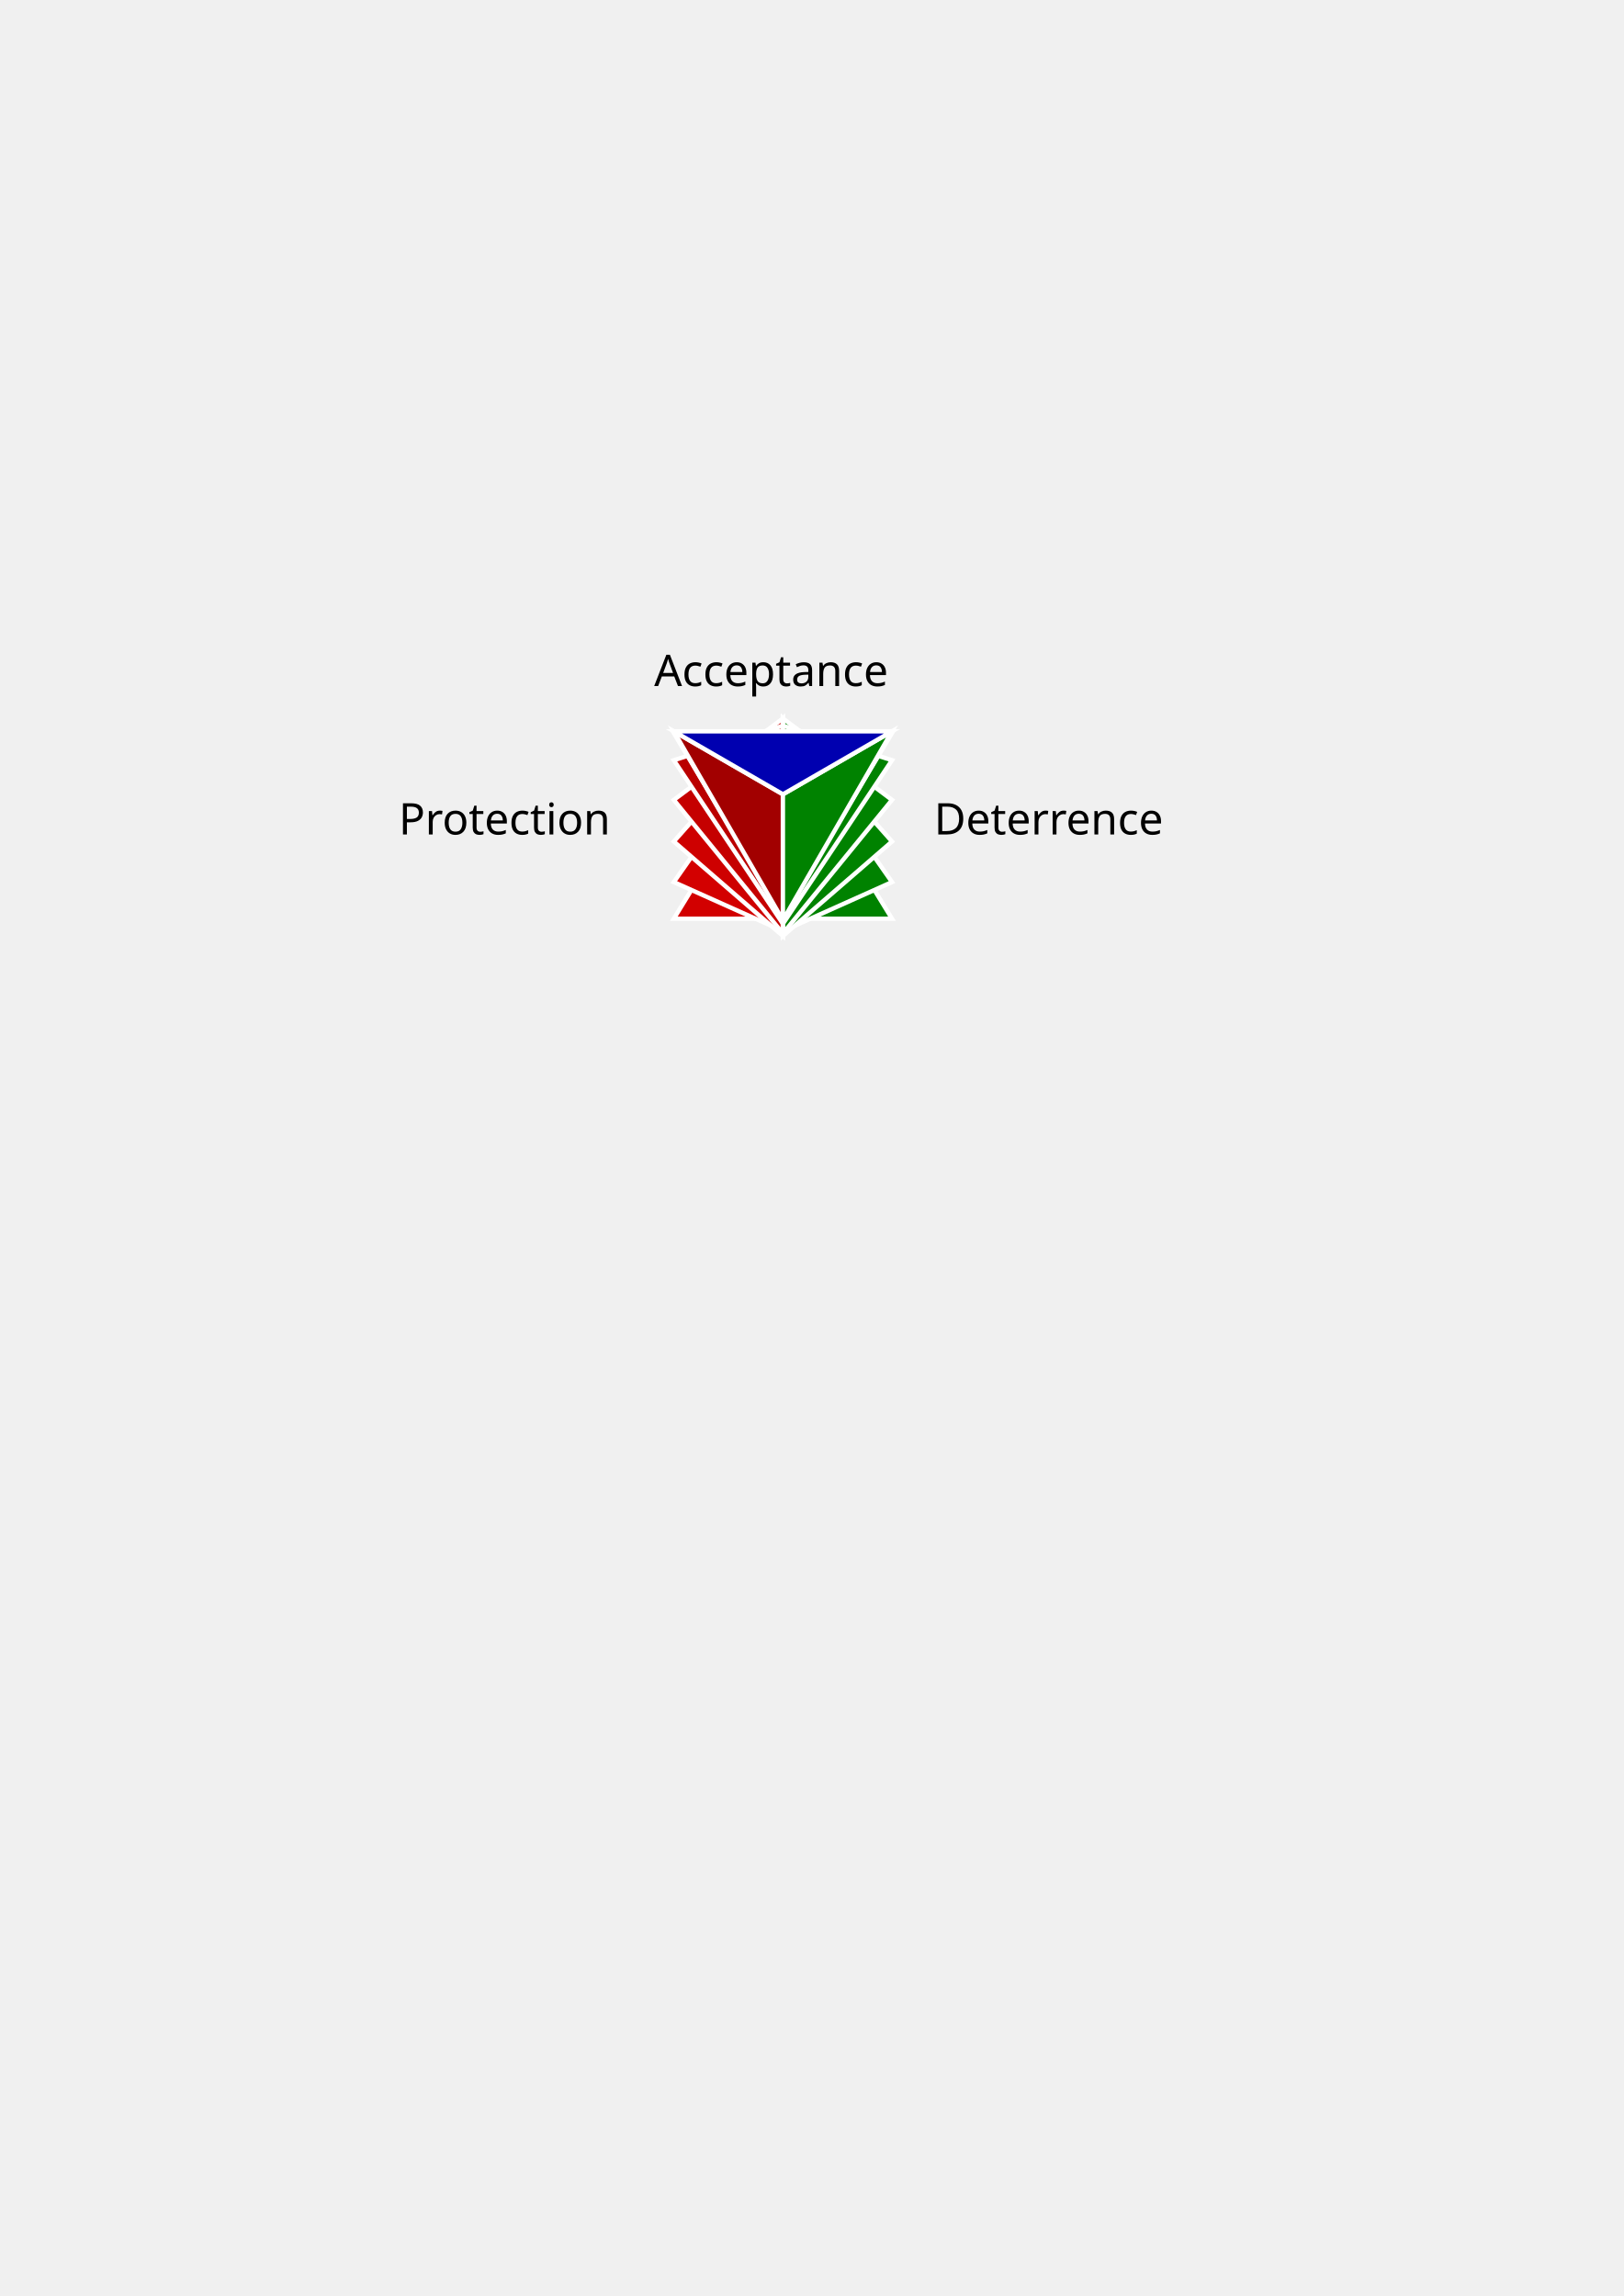
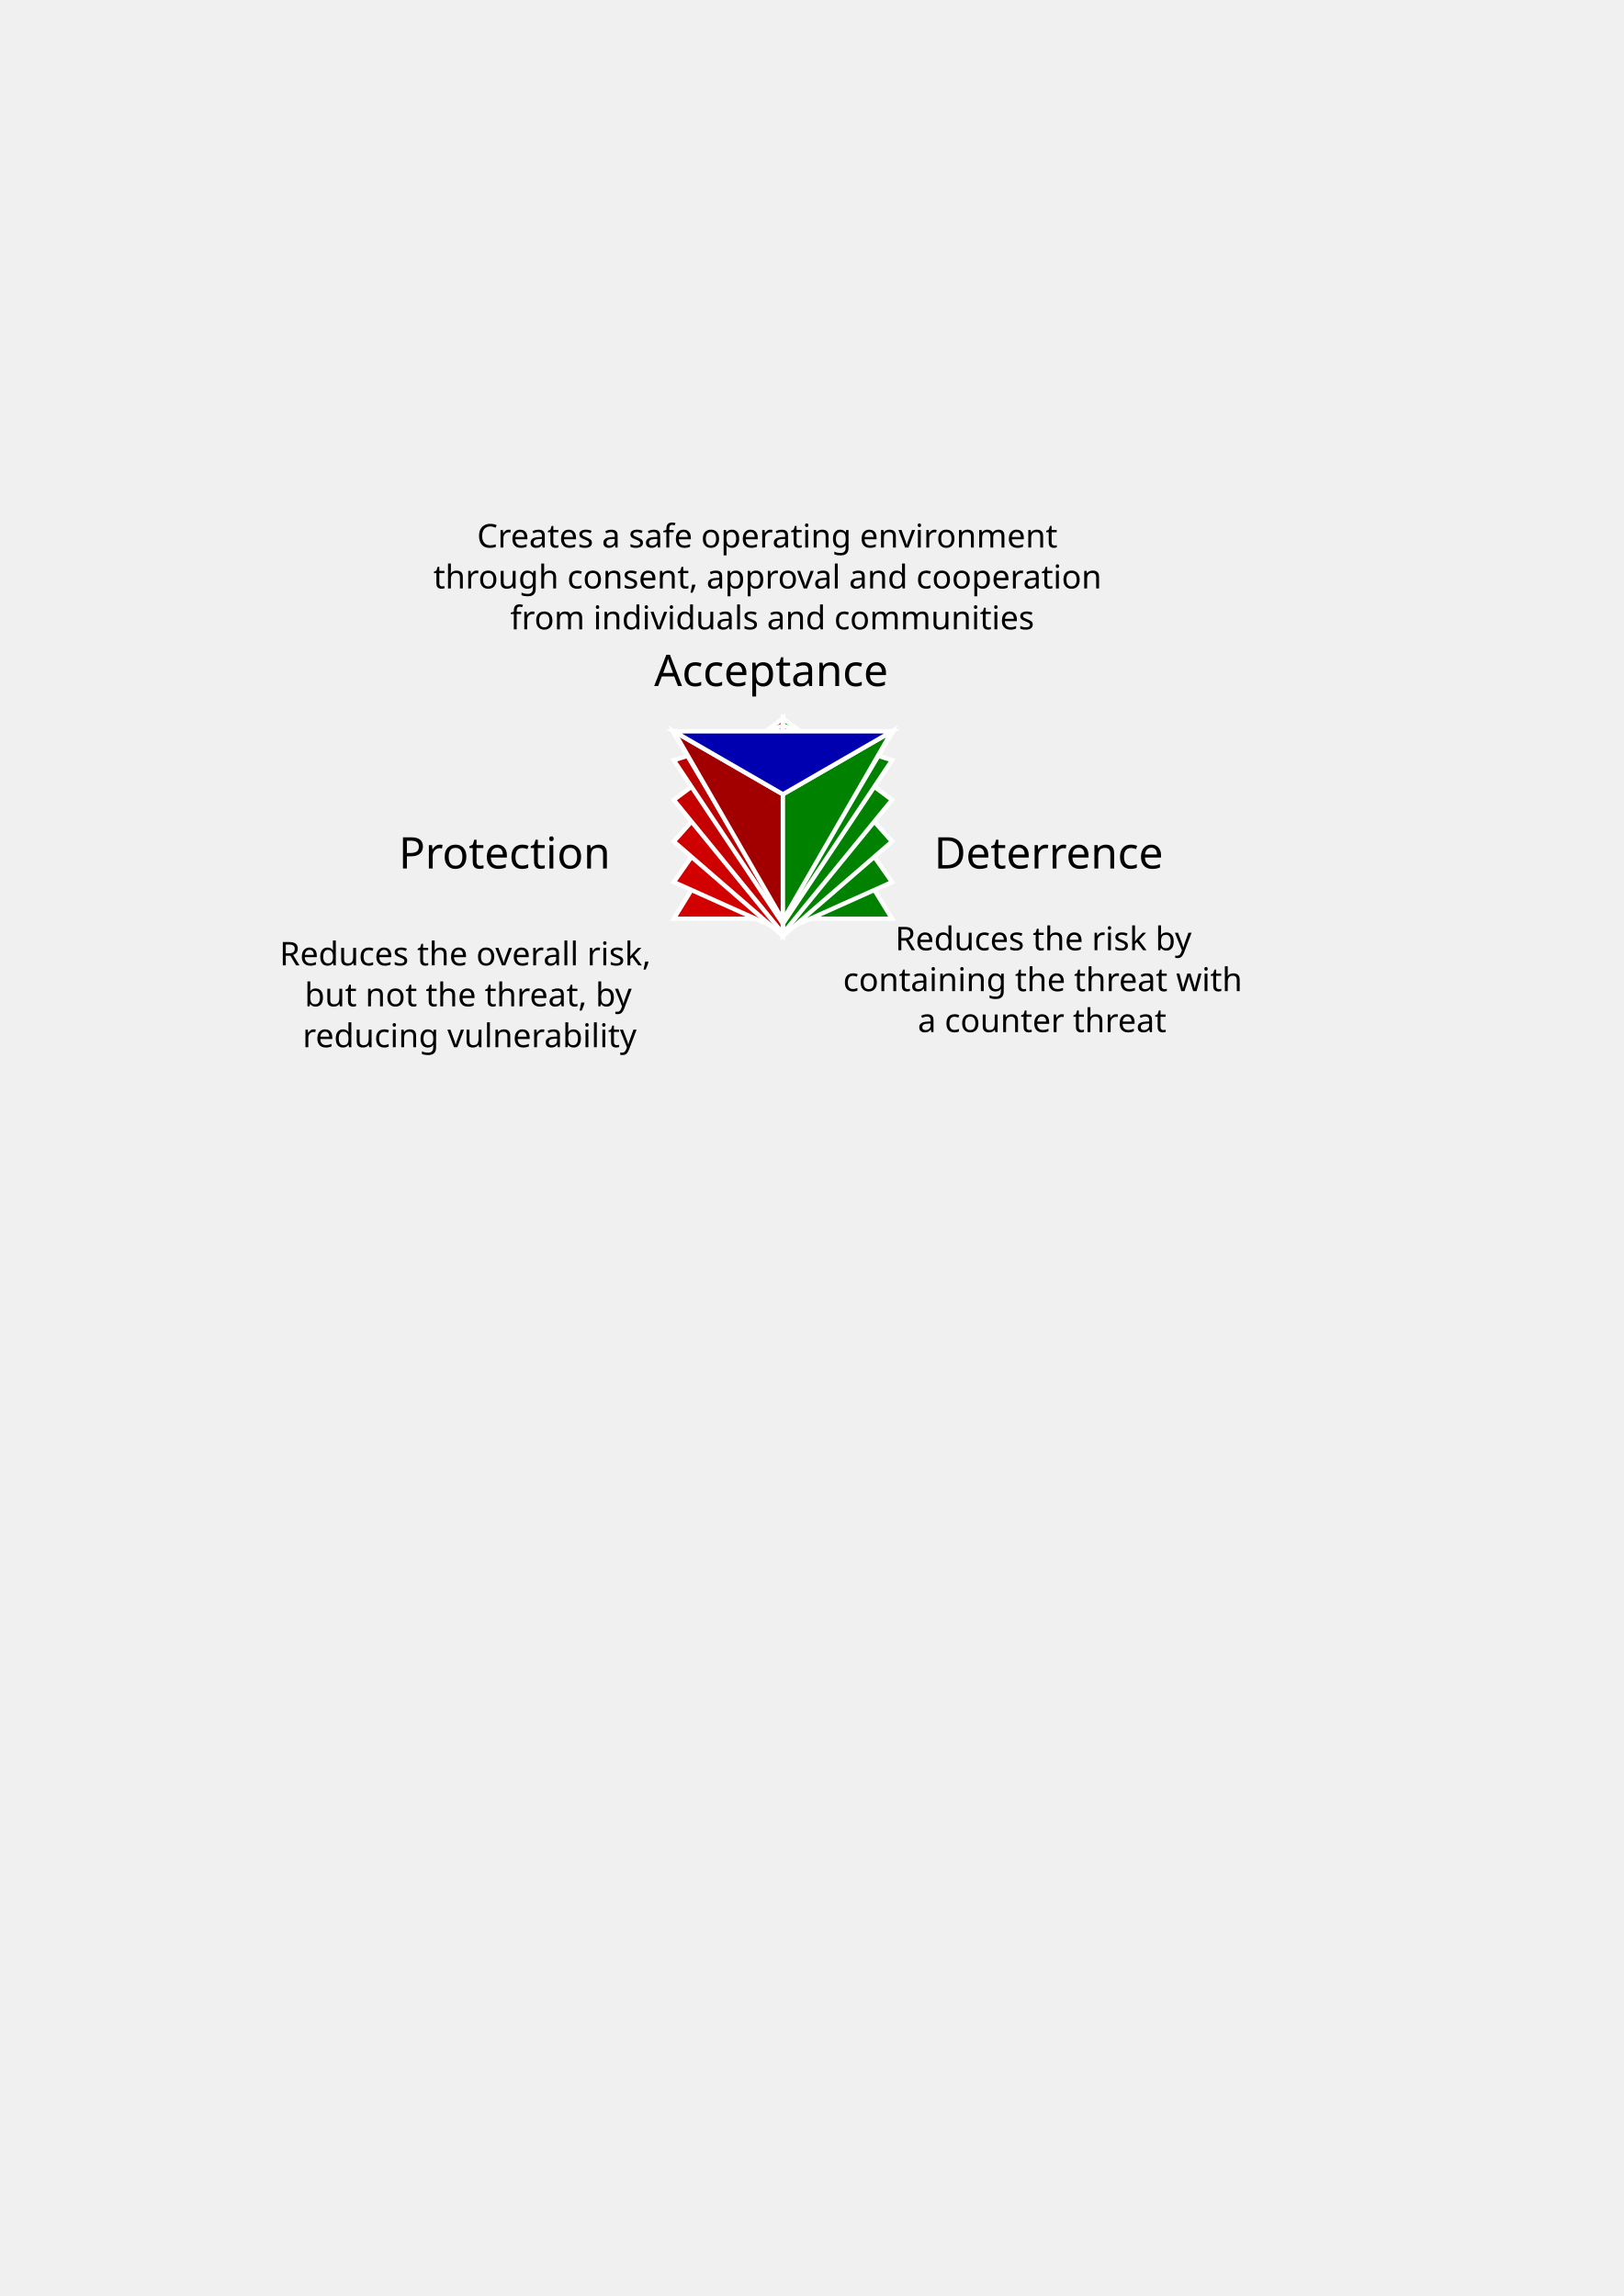
<svg xmlns="http://www.w3.org/2000/svg" width="210mm" height="297mm" viewBox="0 0 744.094 1052.362" id="svg4212" version="1.1">
  <defs id="defs4214" />
  <g id="layer1" style="display:inline">
    <g id="g6795" transform="translate(358.7813,400.6836)" style="display:inline;stroke:#ffffff;stroke-width:2;stroke-miterlimit:4;stroke-dasharray:none">
      <path id="path6797" style="fill:#d20000;fill-opacity:1;stroke:#ffffff;stroke-width:2;stroke-miterlimit:4;stroke-dasharray:none" d="m -50,20.412 50,0 L 0,-61.237 Z" />
      <path id="path6799" style="fill:#008200;fill-opacity:1;stroke:#ffffff;stroke-width:2;stroke-miterlimit:4;stroke-dasharray:none" d="M 50,20.412 0,-61.237 3.9792246e-7,20.412 Z" />
    </g>
  </g>
  <g id="layer7" style="display:inline">
    <g transform="translate(358.7813,392.0562)" id="g6825" style="display:inline;stroke:#ffffff;stroke-width:2;stroke-miterlimit:4;stroke-dasharray:none">
      <path d="M -50,12.245 3.9792246e-7,34.66 0,-59.151 Z" style="fill:#d30000;fill-opacity:1;stroke:#ffffff;stroke-width:2;stroke-miterlimit:4;stroke-dasharray:none" id="path6827" />
      <path d="M 50,12.245 0,-59.151 3.9792246e-7,34.66 Z" style="fill:#008200;fill-opacity:1;stroke:#ffffff;stroke-width:2;stroke-miterlimit:4;stroke-dasharray:none" id="path6829" />
    </g>
  </g>
  <g id="layer2" style="display:inline">
    <g id="g6861" transform="translate(358.7813,382.4623)" style="stroke:#ffffff;stroke-width:2;stroke-miterlimit:4;stroke-dasharray:none">
      <path id="path6863" style="fill:#ce0000;fill-opacity:1;stroke:#ffffff;stroke-width:2;stroke-miterlimit:4;stroke-dasharray:none" d="M -50,3.244 3.9792246e-7,46.545 0,-53.033 Z" />
      <path id="path6865" style="fill:#008200;fill-opacity:1;stroke:#ffffff;stroke-width:2;stroke-miterlimit:4;stroke-dasharray:none" d="M 50,3.244 0,-53.033 3.9792246e-7,46.545 Z" />
    </g>
  </g>
  <g id="layer3" style="display:inline">
    <g transform="translate(358.7813,372.6128)" id="g6903" style="display:inline;stroke:#ffffff;stroke-width:2;stroke-miterlimit:4;stroke-dasharray:none">
      <path d="M -50,-5.979 3.9792246e-7,55.259 0,-43.301 Z" style="fill:#c50000;fill-opacity:1;stroke:#ffffff;stroke-width:2;stroke-miterlimit:4;stroke-dasharray:none" id="path6905" />
      <path d="M 50,-5.979 0,-43.301 3.9792246e-7,55.259 Z" style="fill:#008200;fill-opacity:1;stroke:#ffffff;stroke-width:2;stroke-miterlimit:4;stroke-dasharray:none" id="path6907" />
    </g>
  </g>
  <g id="layer4" style="display:inline">
    <g id="g6951" transform="translate(358.7813,363.2348)" style="display:inline;stroke:#ffffff;stroke-width:2;stroke-miterlimit:4;stroke-dasharray:none">
      <path id="path6953" style="fill:#ba0000;fill-opacity:1;stroke:#ffffff;stroke-width:2;stroke-miterlimit:4;stroke-dasharray:none" d="M -50,-14.794 3.9792246e-7,60.206 0,-30.619 Z" />
      <path id="path6955" style="fill:#008200;fill-opacity:1;stroke:#ffffff;stroke-width:2;stroke-miterlimit:4;stroke-dasharray:none" d="M 50,-14.794 0,-30.619 3.9792246e-7,60.206 Z" />
    </g>
  </g>
  <g id="layer5" style="display:inline">
    <g transform="translate(358.7813,358.5955)" id="g7005" style="display:inline;stroke:#ffffff;stroke-width:2;stroke-miterlimit:4;stroke-dasharray:none">
      <path d="M -50,-22.601 3.9792246e-7,61.051 0,-15.849 Z" style="fill:#ae0000;fill-opacity:1;stroke:#ffffff;stroke-width:2;stroke-miterlimit:4;stroke-dasharray:none" id="path7007" />
      <path d="m 50,-22.601 -50,6.751 3.9792246e-7,76.9 z" style="fill:#008200;fill-opacity:1;stroke:#ffffff;stroke-width:2;stroke-miterlimit:4;stroke-dasharray:none" id="path7009" />
      <path d="m 0,-15.849 50,-6.751 -100,0 z" style="fill:#0000b0;fill-opacity:1;stroke:#ffffff;stroke-width:2;stroke-miterlimit:4;stroke-dasharray:none" id="path7011" />
    </g>
  </g>
  <g id="layer6" style="display:inline">
    <g id="g6728" transform="translate(358.7813,364.0635)" style="display:inline;stroke:#ffffff;stroke-width:2;stroke-miterlimit:4;stroke-dasharray:none">
      <path id="path6730" style="fill:#a20000;fill-opacity:1;stroke:#ffffff;stroke-width:2;stroke-miterlimit:4;stroke-dasharray:none" d="M -50,-28.868 3.9792246e-7,57.735 0,0 Z" />
      <path id="path6732" style="fill:#008200;fill-opacity:1;stroke:#ffffff;stroke-width:2;stroke-miterlimit:4;stroke-dasharray:none" d="M 50,-28.868 0,0 3.9792246e-7,57.735 Z" />
      <path id="path6734" style="fill:#0000b0;fill-opacity:1;stroke:#ffffff;stroke-width:2;stroke-miterlimit:4;stroke-dasharray:none" d="m 0,0 50,-28.868 -100,-1e-6 z" />
    </g>
  </g>
  <g id="layer8">
-     <text xml:space="preserve" style="font-style:normal;font-weight:normal;font-size:20px;line-height:125%;font-family:Sans;letter-spacing:0px;word-spacing:0px;display:inline;fill:#000000;fill-opacity:1;stroke:none;stroke-width:1px;stroke-linecap:butt;stroke-linejoin:miter;stroke-opacity:1" x="182.734" y="382.464" id="text4889">
-       <tspan id="tspan4891" x="182.734" y="382.464" style="font-size:20px">Protection</tspan>
+     <text xml:space="preserve" style="font-style:normal;font-weight:normal;font-size:40px;line-height:125%;font-family:Sans;letter-spacing:0px;word-spacing:0px;display:inline;fill:#000000;fill-opacity:1;stroke:none;stroke-width:1px;stroke-linecap:butt;stroke-linejoin:miter;stroke-opacity:1" x="108.529" y="469.345" id="text7356">
+       <tspan x="108.529" y="469.345" id="tspan7366" style="text-align:start;text-anchor:start" />
    </text>
+     <text xml:space="preserve" style="font-style:normal;font-weight:normal;font-size:40px;line-height:125%;font-family:Sans;letter-spacing:0px;word-spacing:0px;fill:#000000;fill-opacity:1;stroke:none;stroke-width:1px;stroke-linecap:butt;stroke-linejoin:miter;stroke-opacity:1" x="128.152" y="442.479" id="text7430">
+       <tspan x="128.152" y="442.479" id="tspan7432" style="text-align:start;text-anchor:start">
+         <tspan x="128.152" y="442.479" style="font-size:15px;text-align:start;text-anchor:start" id="tspan7434">Reduces the overall risk, </tspan>
+       </tspan>
+       <tspan x="139.607" y="461.229" id="tspan7436" style="text-align:start;text-anchor:start">
+         <tspan x="139.607" style="font-size:15px;text-align:start;text-anchor:start" id="tspan7438">but not the threat, by </tspan>
+       </tspan>
+       <tspan x="138.699" y="479.979" id="tspan7440" style="text-align:start;text-anchor:start">
+         <tspan x="138.699" style="font-size:15px;text-align:start;text-anchor:start" id="tspan7442" dx="0 0 0 0 0 0 0 0 0 0 0 0 0 0 0 0 0 0 0 0 0 0 8.877">reducing vulnerability</tspan>
+       </tspan>
+       <tspan x="128.152" y="498.729" id="tspan7446" style="text-align:start;text-anchor:start" />
+     </text>
+   </g>
+   <g id="layer13">
+     <text xml:space="preserve" style="font-style:normal;font-weight:normal;font-size:40px;line-height:125%;font-family:Sans;letter-spacing:0px;word-spacing:0px;display:inline;fill:#000000;fill-opacity:1;stroke:none;stroke-width:1px;stroke-linecap:butt;stroke-linejoin:miter;stroke-opacity:1" x="410.243" y="435.546" id="text7328">
+       <tspan x="410.243" y="435.546" id="tspan7330" style="text-align:start;text-anchor:start">
+         <tspan x="410.243" y="435.546" style="font-size:15px;text-align:start;text-anchor:start" id="tspan7332">Reduces the risk by </tspan>
+       </tspan>
+       <tspan x="386.366" y="454.296" id="tspan7334" style="text-align:start;text-anchor:start">
+         <tspan x="386.366" y="454.296" style="font-size:15px;text-align:start;text-anchor:start" id="tspan7336">containing the threat with </tspan>
+       </tspan>
+       <tspan x="420.585" y="473.046" id="tspan7338" style="text-align:start;text-anchor:start">
+         <tspan x="420.585" y="473.046" style="font-size:15px;text-align:start;text-anchor:start" id="tspan7340">a counter threat</tspan>
+       </tspan>
+     </text>
+   </g>
+   <g id="layer10">
+     <text xml:space="preserve" style="font-style:normal;font-weight:normal;font-size:20px;line-height:125%;font-family:Sans;letter-spacing:0px;word-spacing:0px;display:inline;fill:#000000;fill-opacity:1;stroke:none;stroke-width:1px;stroke-linecap:butt;stroke-linejoin:miter;stroke-opacity:1" x="182.734" y="398.063" id="text4889">
+       <tspan id="tspan4891" x="182.734" y="398.063" style="font-size:20px">Protection</tspan>
+     </text>
+   </g>
+   <g id="layer11" style="display:inline">
+     <text xml:space="preserve" style="font-style:normal;font-weight:normal;font-size:20px;line-height:125%;font-family:Sans;letter-spacing:0px;word-spacing:0px;display:inline;fill:#000000;fill-opacity:1;stroke:none;stroke-width:1px;stroke-linecap:butt;stroke-linejoin:miter;stroke-opacity:1" x="428.055" y="398.063" id="text4889-5">
+       <tspan id="tspan4891-6" x="428.055" y="398.063" style="font-size:20px">Deterrence</tspan>
+     </text>
+     <flowRoot xml:space="preserve" id="flowRoot7278" style="fill:black;stroke:none;stroke-opacity:1;stroke-width:1px;stroke-linejoin:miter;stroke-linecap:butt;fill-opacity:1;font-family:Sans;font-style:normal;font-weight:normal;font-size:40px;line-height:125%;letter-spacing:0px;word-spacing:0px">
+       <flowRegion id="flowRegion7280">
+         <rect id="rect7282" width="255.653" height="99.661" x="-204.523" y="294.068" />
+       </flowRegion>
+       <flowPara id="flowPara7284" />
+     </flowRoot>
+     <text xml:space="preserve" style="font-style:normal;font-weight:normal;font-size:40px;line-height:125%;font-family:Sans;letter-spacing:0px;word-spacing:0px;fill:#000000;fill-opacity:1;stroke:none;stroke-width:1px;stroke-linecap:butt;stroke-linejoin:miter;stroke-opacity:1" x="-389.98" y="329.6" id="text7286">
+       <tspan id="tspan7288" x="-389.98" y="329.6" style="font-size:15px" />
+     </text>
+     <flowRoot xml:space="preserve" id="flowRoot7290" style="fill:black;stroke:none;stroke-opacity:1;stroke-width:1px;stroke-linejoin:miter;stroke-linecap:butt;fill-opacity:1;font-family:Sans;font-style:normal;font-weight:normal;font-size:40px;line-height:125%;letter-spacing:0px;word-spacing:0px">
+       <flowRegion id="flowRegion7292">
+         <rect id="rect7294" width="260.853" height="179.391" x="-413.378" y="392.863" />
+       </flowRegion>
+       <flowPara id="flowPara7296" />
+     </flowRoot>
+   </g>
+   <g id="layer9">
    <text xml:space="preserve" style="font-style:normal;font-weight:normal;font-size:20px;line-height:125%;font-family:Sans;letter-spacing:0px;word-spacing:0px;display:inline;fill:#000000;fill-opacity:1;stroke:none;stroke-width:1px;stroke-linecap:butt;stroke-linejoin:miter;stroke-opacity:1" x="299.792" y="314.452" id="text4889-6">
      <tspan id="tspan4891-7" x="299.792" y="314.452" style="font-size:20px">Acceptance</tspan>
    </text>
-     <text xml:space="preserve" style="font-style:normal;font-weight:normal;font-size:20px;line-height:125%;font-family:Sans;letter-spacing:0px;word-spacing:0px;display:inline;fill:#000000;fill-opacity:1;stroke:none;stroke-width:1px;stroke-linecap:butt;stroke-linejoin:miter;stroke-opacity:1" x="428.055" y="382.464" id="text4889-5">
-       <tspan id="tspan4891-6" x="428.055" y="382.464" style="font-size:20px">Deterrence</tspan>
+   </g>
+   <g id="layer12">
+     <text xml:space="preserve" style="font-style:normal;font-weight:normal;font-size:40px;line-height:125%;font-family:Sans;letter-spacing:0px;word-spacing:0px;display:inline;fill:#000000;fill-opacity:1;stroke:none;stroke-width:1px;stroke-linecap:butt;stroke-linejoin:miter;stroke-opacity:1" x="412.315" y="234.491" id="text7342">
+       <tspan x="412.315" y="234.491" id="tspan7352" style="text-align:start;text-anchor:start" />
+     </text>
+     <text xml:space="preserve" style="font-style:normal;font-weight:normal;font-size:40px;line-height:125%;font-family:Sans;letter-spacing:0px;word-spacing:0px;fill:#000000;fill-opacity:1;stroke:none;stroke-width:1px;stroke-linecap:butt;stroke-linejoin:miter;stroke-opacity:1" x="218.617" y="250.956" id="text7390">
+       <tspan x="218.617" y="250.956" id="tspan7392" style="text-align:start;text-anchor:start">
+         <tspan x="218.617" y="250.956" style="font-size:15px;text-align:start;text-anchor:start" id="tspan7394">Creates a safe operating environment </tspan>
+       </tspan>
+       <tspan x="198.622" y="269.706" id="tspan7396" style="text-align:start;text-anchor:start">
+         <tspan x="198.622" style="font-size:15px;text-align:start;text-anchor:start" id="tspan7398">through consent, approval and cooperation </tspan>
+       </tspan>
+       <tspan x="233.837" y="288.456" id="tspan7400" style="text-align:start;text-anchor:start">
+         <tspan x="233.837" style="font-size:15px;text-align:start;text-anchor:start" id="tspan7402" dx="0 0 0 0 0 0 0 0 0 0 0 0 0 0 0 0 0 0 0 0 0 0 0 0 0 0 0 0 0 0 0 0 0 4.775">from individuals and communities </tspan>
+       </tspan>
+       <tspan x="218.617" y="307.206" id="tspan7406" style="text-align:start;text-anchor:start" />
    </text>
  </g>
</svg>
